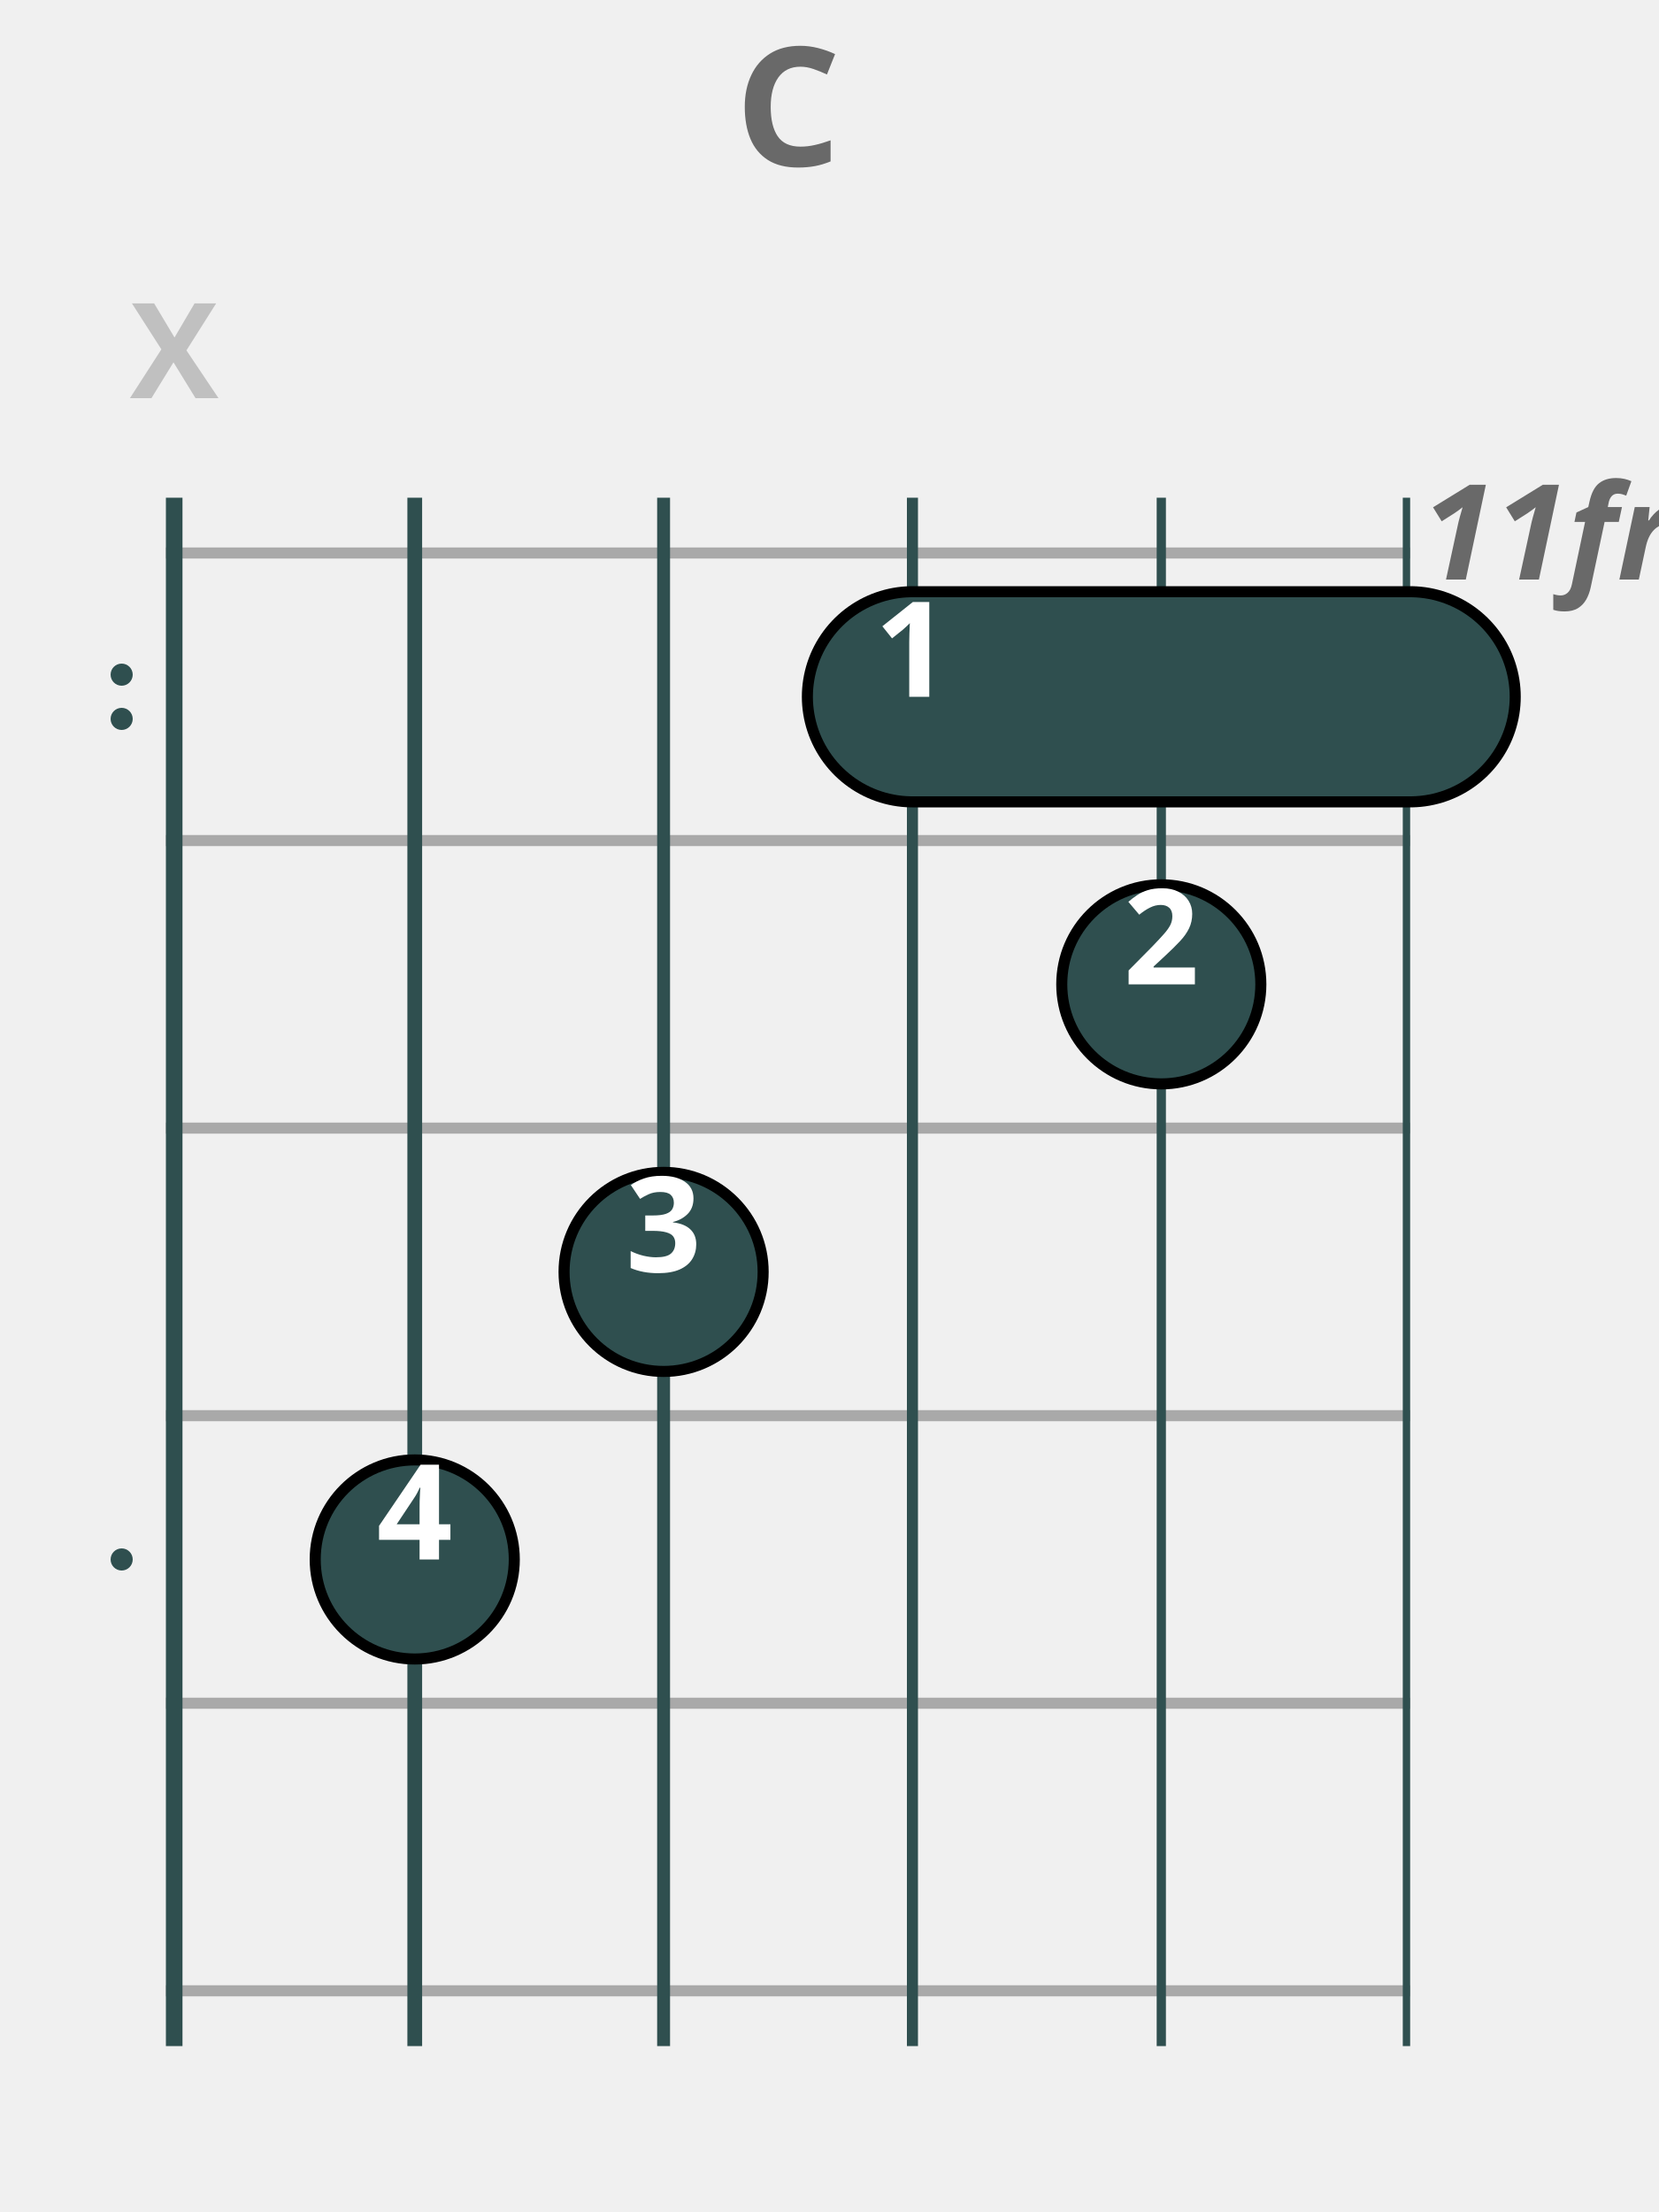
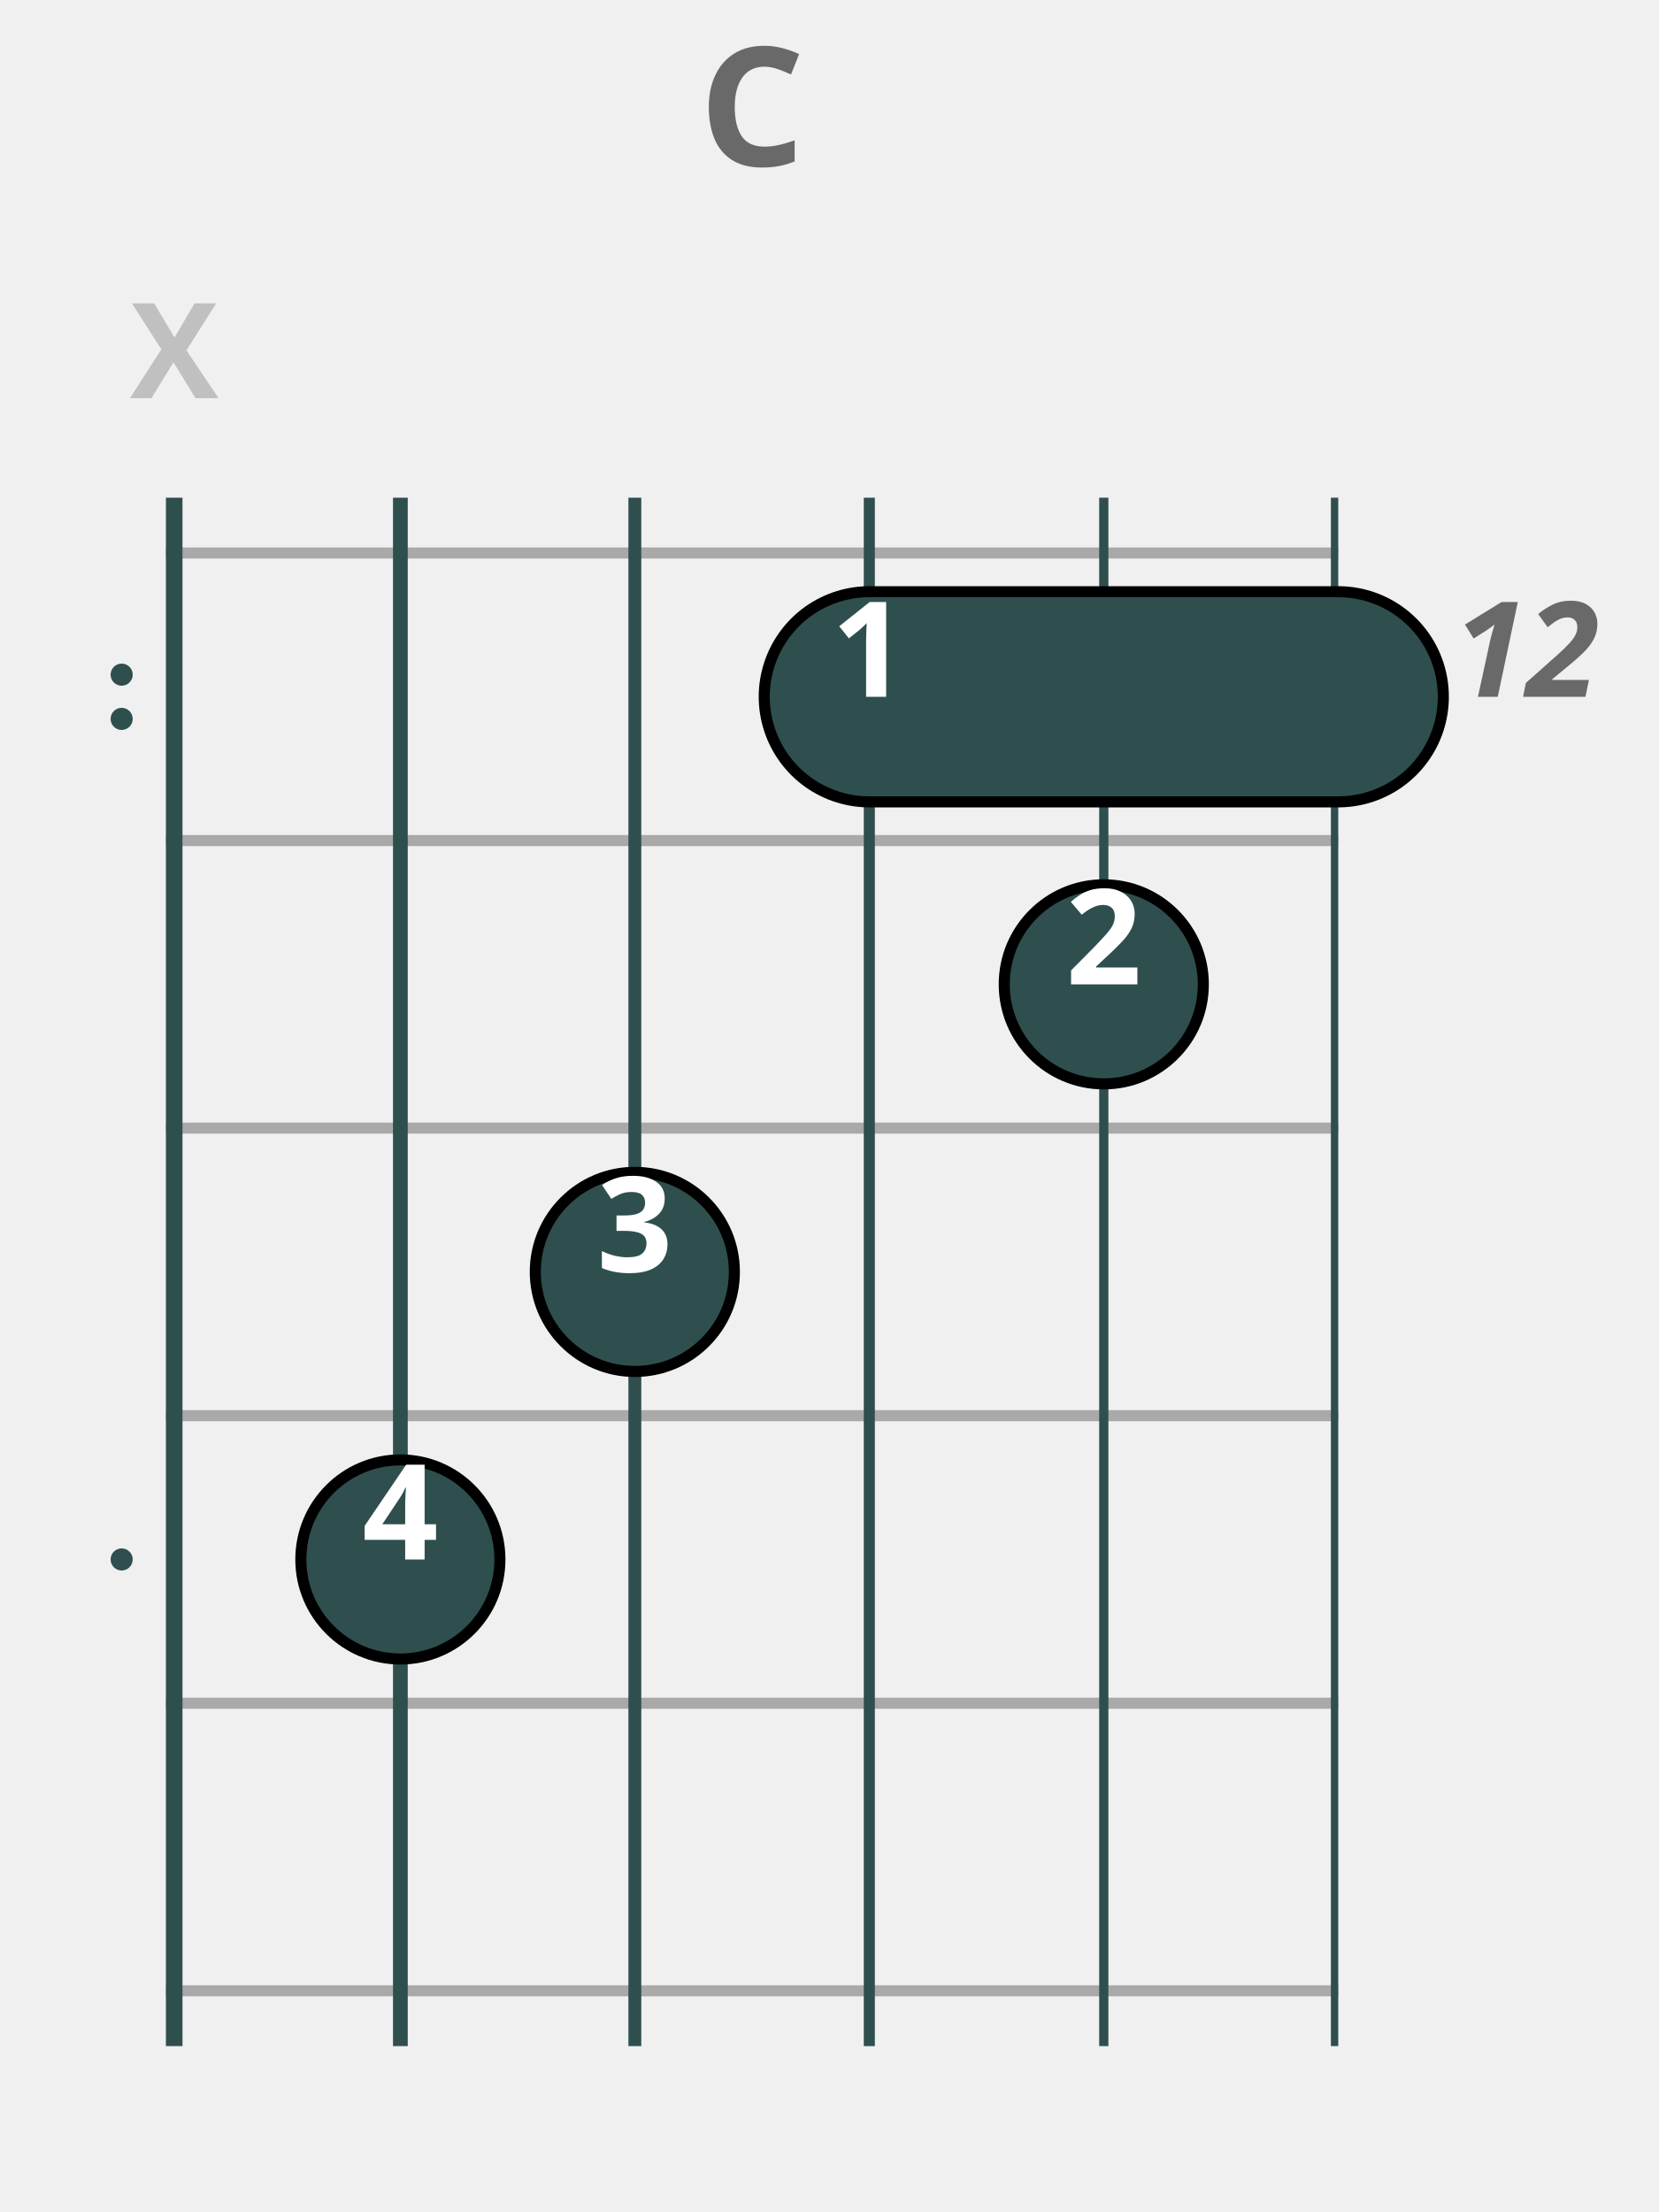
<svg xmlns="http://www.w3.org/2000/svg" baseProfile="full" height="400" version="1.1" width="300">
  <defs />
-   <line stroke="darkgray" stroke-width="2" x1="30" x2="255.0" y1="100.0" y2="100.0" />
-   <line stroke="darkgray" stroke-width="2" x1="30" x2="255.0" y1="152.0" y2="152.0" />
-   <line stroke="darkgray" stroke-width="2" x1="30" x2="255.0" y1="204.0" y2="204.0" />
-   <line stroke="darkgray" stroke-width="2" x1="30" x2="255.0" y1="256.0" y2="256.0" />
-   <line stroke="darkgray" stroke-width="2" x1="30" x2="255.0" y1="308.0" y2="308.0" />
-   <line stroke="darkgray" stroke-width="2" x1="30" x2="255.0" y1="360.0" y2="360.0" />
+   <line stroke="darkgray" stroke-width="2" x1="30" x2="242" y1="100.0" y2="100.0" />
+   <line stroke="darkgray" stroke-width="2" x1="30" x2="242" y1="152.0" y2="152.0" />
+   <line stroke="darkgray" stroke-width="2" x1="30" x2="242" y1="204.0" y2="204.0" />
+   <line stroke="darkgray" stroke-width="2" x1="30" x2="242" y1="256.0" y2="256.0" />
+   <line stroke="darkgray" stroke-width="2" x1="30" x2="242" y1="308.0" y2="308.0" />
+   <line stroke="darkgray" stroke-width="2" x1="30" x2="242" y1="360.0" y2="360.0" />
  <circle cx="22" cy="122.0" fill="darkslategray" r="2" />
  <circle cx="22" cy="130.0" fill="darkslategray" r="2" />
  <circle cx="22" cy="282.0" fill="darkslategray" r="2" />
-   <text fill="dimgray" font-family="Verdana" font-size="24" font-style="italic" font-weight="bold" text-anchor="start" x="257.0" y="104.8">11fr</text>
+   <text alignment-baseline="central" fill="dimgray" font-family="Verdana" font-size="24" font-style="italic" font-weight="bold" text-anchor="middle" x="276.0" y="126.0">12</text>
  <line stroke="darkslategray" stroke-width="3.0" x1="31.5" x2="31.5" y1="90" y2="370" />
  <text alignment-baseline="middle" fill="silver" font-family="Verdana" font-size="24" font-weight="bold" text-anchor="middle" x="31.5" y="72.0">X</text>
-   <line stroke="darkslategray" stroke-width="2.667" x1="75.0" x2="75.0" y1="90" y2="370" />
-   <line stroke="darkslategray" stroke-width="2.333" x1="120.0" x2="120.0" y1="90" y2="370" />
-   <line stroke="darkslategray" stroke-width="2.0" x1="165.0" x2="165.0" y1="90" y2="370" />
-   <line stroke="darkslategray" stroke-width="1.667" x1="210.0" x2="210.0" y1="90" y2="370" />
-   <line stroke="darkslategray" stroke-width="1.333" x1="254.333" x2="254.333" y1="90" y2="370" />
-   <line stroke="black" stroke-linecap="round" stroke-width="40" x1="165.0" x2="255.0" y1="126.0" y2="126.0" />
-   <line stroke="darkslategray" stroke-linecap="round" stroke-width="36" x1="165.0" x2="255.0" y1="126.0" y2="126.0" />
-   <text alignment-baseline="central" fill="white" font-family="Verdana" font-size="24" font-weight="bold" text-anchor="middle" x="165.0" y="126.0">1</text>
-   <circle cx="75.0" cy="282.0" fill="darkslategray" r="18" stroke="black" stroke-width="2" />
-   <text alignment-baseline="central" fill="white" font-family="Verdana" font-size="24" font-weight="bold" text-anchor="middle" x="75.0" y="282.0">4</text>
-   <circle cx="120.0" cy="230.0" fill="darkslategray" r="18" stroke="black" stroke-width="2" />
-   <text alignment-baseline="central" fill="white" font-family="Verdana" font-size="24" font-weight="bold" text-anchor="middle" x="120.0" y="230.0">3</text>
-   <circle cx="210.0" cy="178.0" fill="darkslategray" r="18" stroke="black" stroke-width="2" />
-   <text alignment-baseline="central" fill="white" font-family="Verdana" font-size="24" font-weight="bold" text-anchor="middle" x="210.0" y="178.0">2</text>
-   <text alignment-baseline="central" fill="dimgray" font-family="Verdana" font-size="30" font-weight="bold" text-anchor="middle" x="142.5" y="30">C</text>
+   <line stroke="darkslategray" stroke-width="2.667" x1="72.4" x2="72.4" y1="90" y2="370" />
+   <line stroke="darkslategray" stroke-width="2.333" x1="114.8" x2="114.8" y1="90" y2="370" />
+   <line stroke="darkslategray" stroke-width="2.0" x1="157.2" x2="157.2" y1="90" y2="370" />
+   <line stroke="darkslategray" stroke-width="1.667" x1="199.6" x2="199.6" y1="90" y2="370" />
+   <line stroke="darkslategray" stroke-width="1.333" x1="241.333" x2="241.333" y1="90" y2="370" />
+   <line stroke="black" stroke-linecap="round" stroke-width="40" x1="157.2" x2="242.0" y1="126.0" y2="126.0" />
+   <line stroke="darkslategray" stroke-linecap="round" stroke-width="36" x1="157.2" x2="242.0" y1="126.0" y2="126.0" />
+   <text alignment-baseline="central" fill="white" font-family="Verdana" font-size="24" font-weight="bold" text-anchor="middle" x="157.2" y="126.0">1</text>
+   <circle cx="72.4" cy="282.0" fill="darkslategray" r="18" stroke="black" stroke-width="2" />
+   <text alignment-baseline="central" fill="white" font-family="Verdana" font-size="24" font-weight="bold" text-anchor="middle" x="72.4" y="282.0">4</text>
+   <circle cx="114.8" cy="230.0" fill="darkslategray" r="18" stroke="black" stroke-width="2" />
+   <text alignment-baseline="central" fill="white" font-family="Verdana" font-size="24" font-weight="bold" text-anchor="middle" x="114.8" y="230.0">3</text>
+   <circle cx="199.6" cy="178.0" fill="darkslategray" r="18" stroke="black" stroke-width="2" />
+   <text alignment-baseline="central" fill="white" font-family="Verdana" font-size="24" font-weight="bold" text-anchor="middle" x="199.6" y="178.0">2</text>
+   <text alignment-baseline="central" fill="dimgray" font-family="Verdana" font-size="30" font-weight="bold" text-anchor="middle" x="136.0" y="30">C</text>
</svg>
